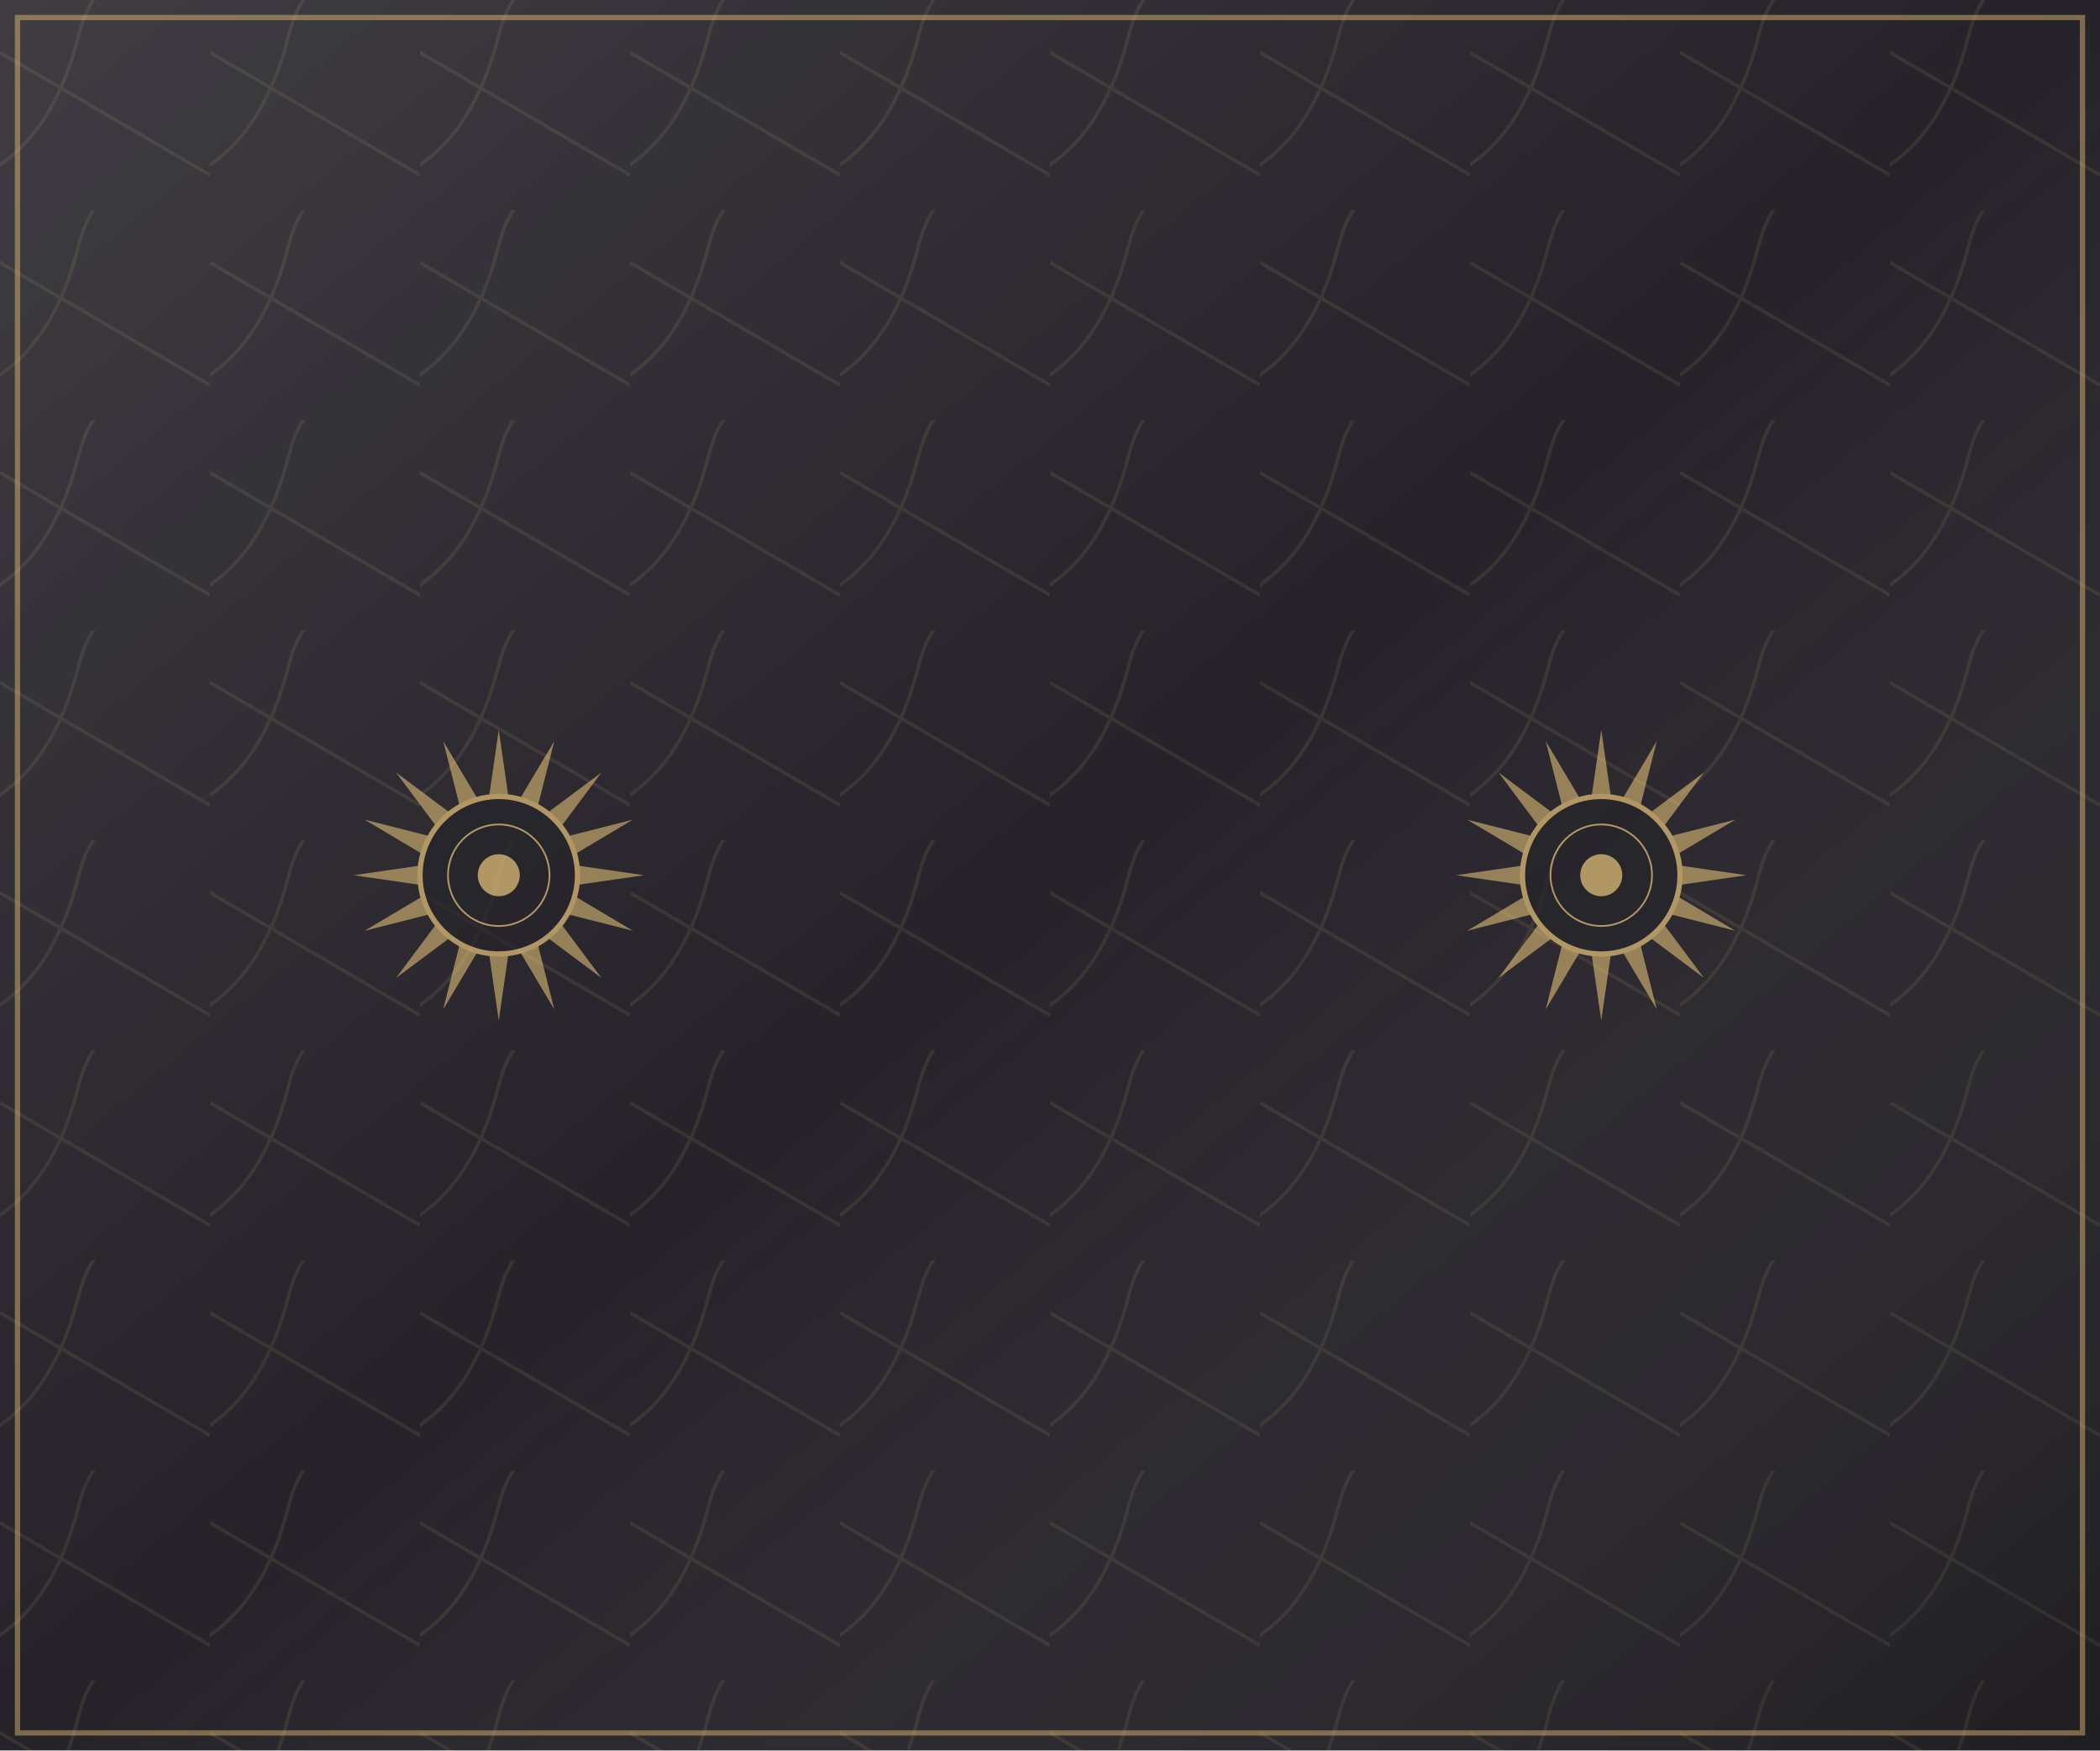
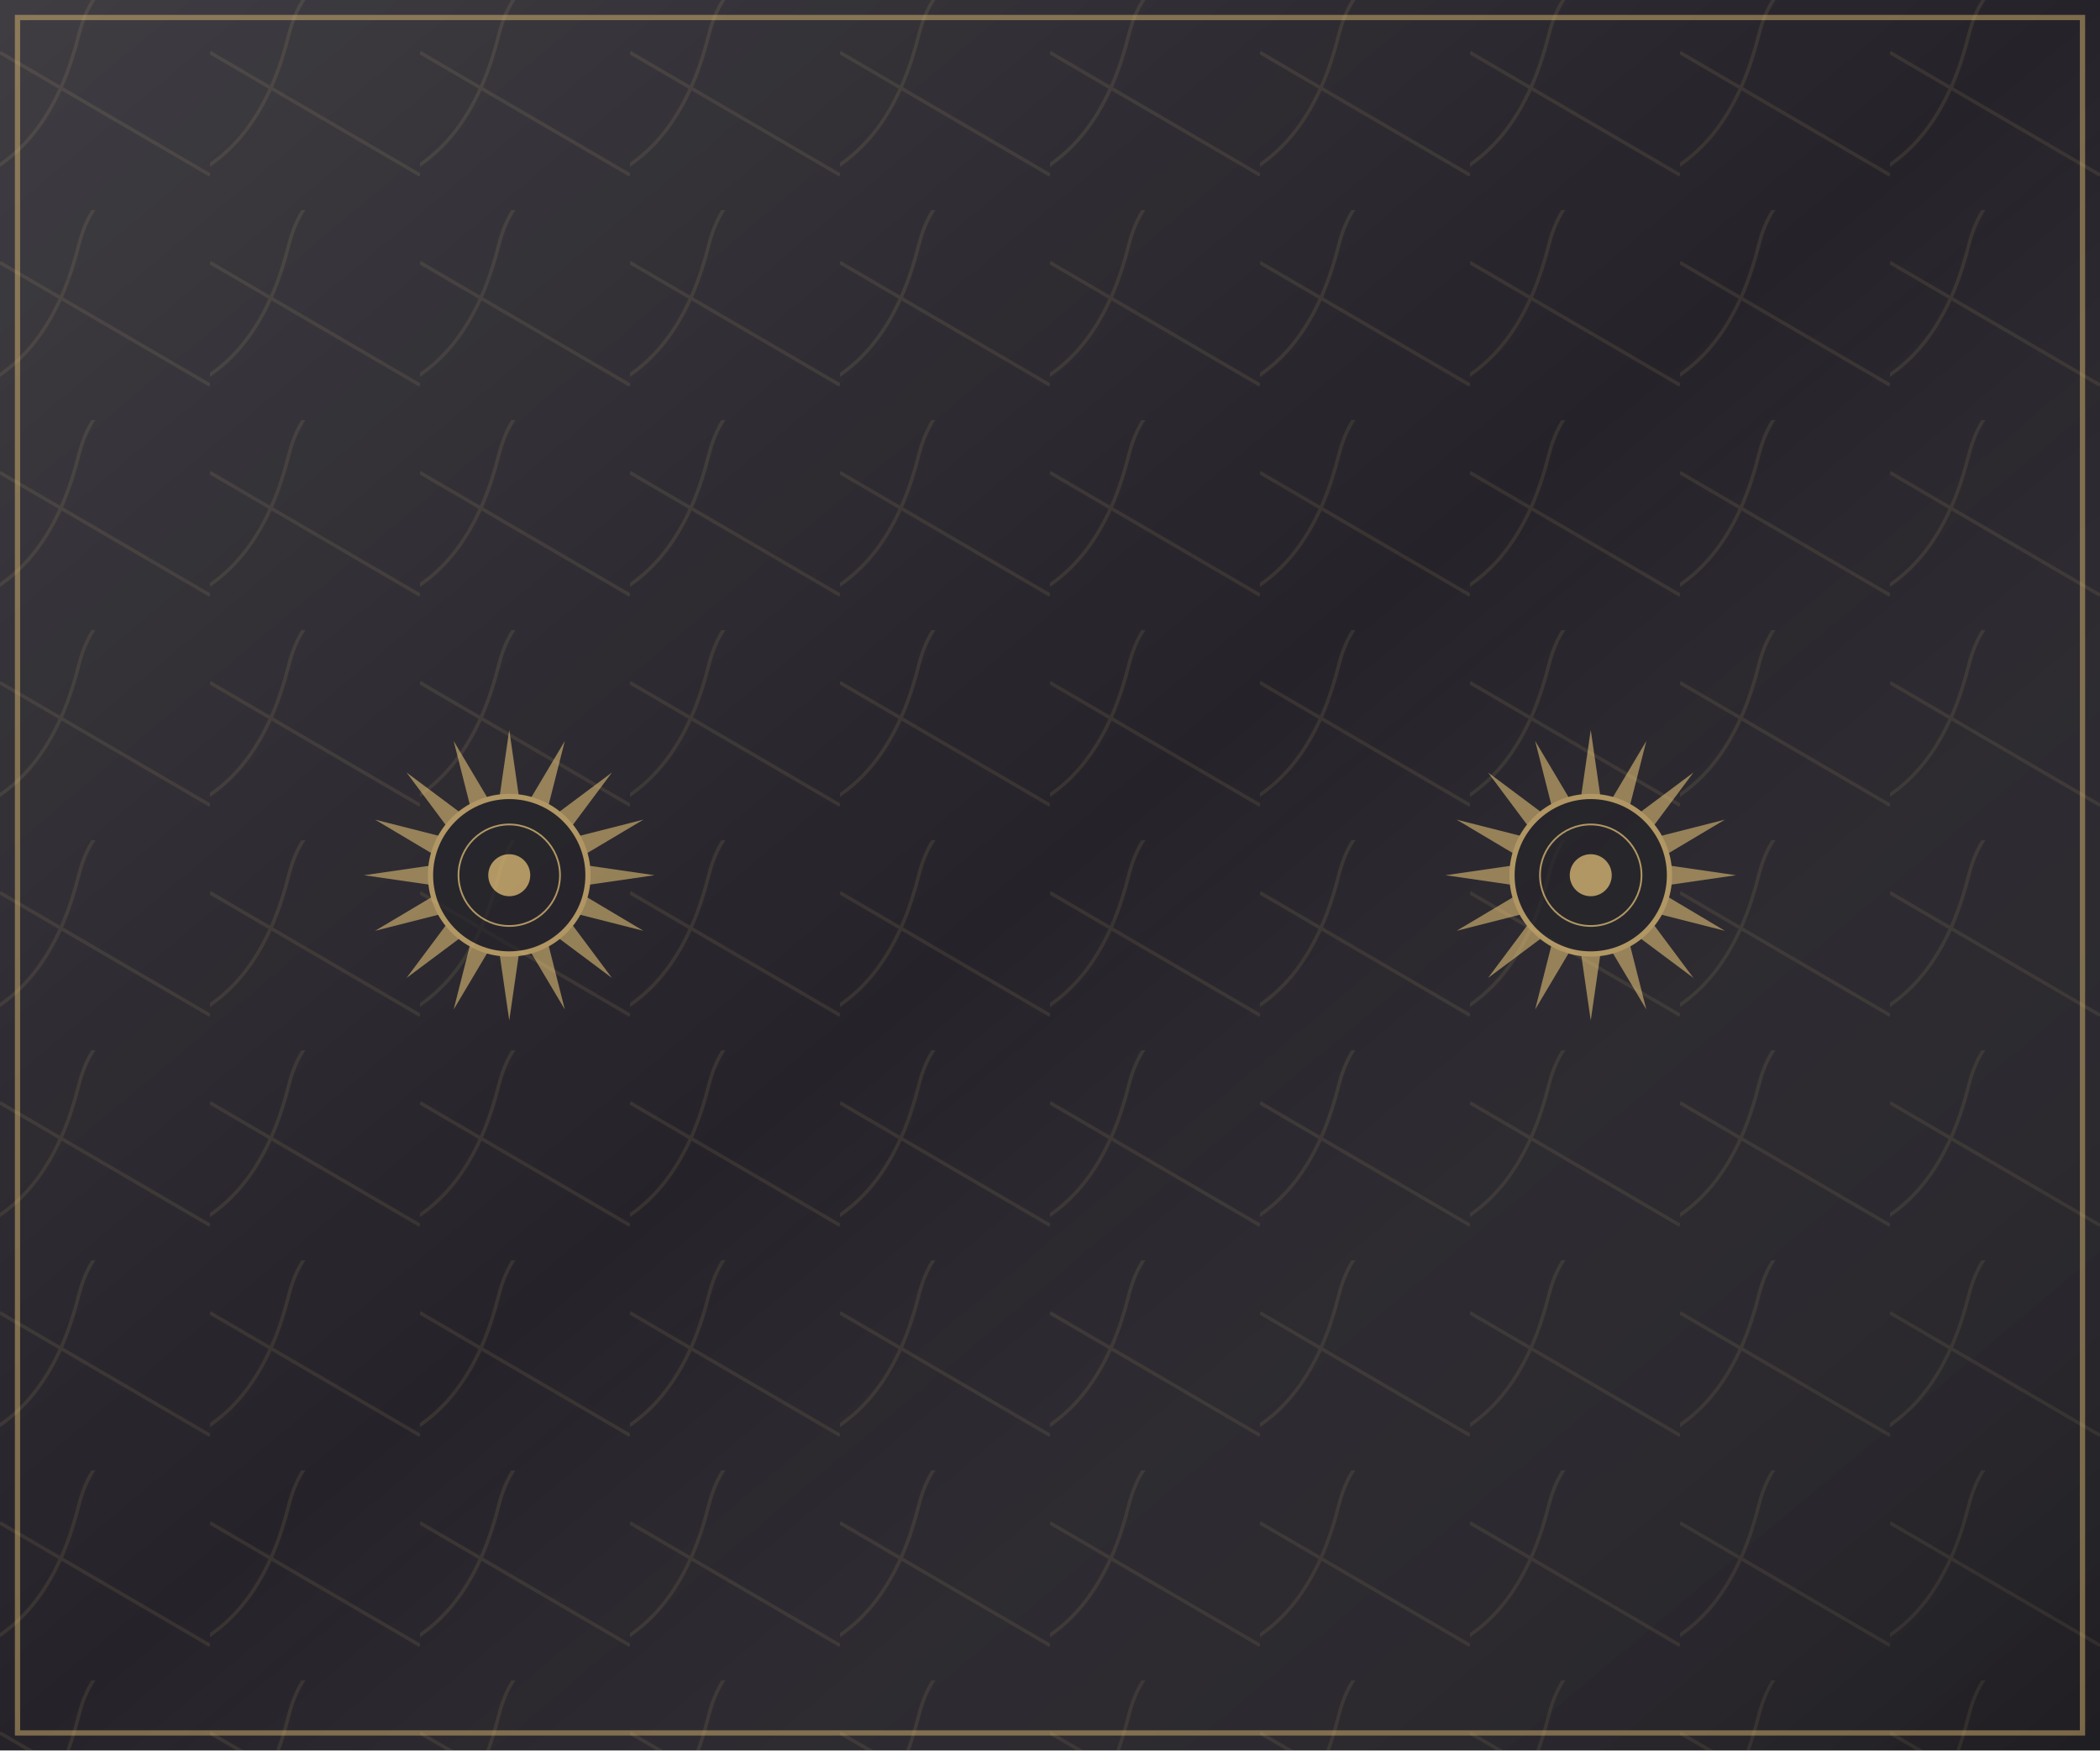
<svg xmlns="http://www.w3.org/2000/svg" viewBox="0 0 1200 1000" preserveAspectRatio="none">
  <defs>
    <pattern id="texture" width="120" height="120" patternUnits="userSpaceOnUse">
      <path d="M-10 100Q30 80 45 20T140-10M0 30L120 100" fill="none" stroke="#e9c579" opacity=".1" stroke-width="2" />
    </pattern>
    <linearGradient id="sheen" x2="1" y2="1">
      <stop stop-color="#fff" stop-opacity=".12" />
      <stop offset=".5" stop-color="#fff" stop-opacity="0" />
      <stop offset="1" stop-color="#000" stop-opacity=".18" />
    </linearGradient>
  </defs>
  <rect width="1200" height="1000" fill="#252329" />
  <rect width="1200" height="1000" fill="url(#texture)" />
  <rect width="1200" height="1000" fill="url(#sheen)" />
  <path d="M10 10H1190V990H10Z" fill="none" stroke="#e9c579" stroke-opacity=".45" stroke-width="3" />
-   <g transform="translate(285 500)" opacity=".7">
+   <g transform="translate(291 500)" opacity=".7">
    <polygon points="0.00,-83.00 6.96,-35.00 31.76,-76.68 19.83,-29.68 58.69,-58.69 29.68,-19.83 76.68,-31.76 35.00,-6.96 83.00,0.00 35.00,6.96 76.68,31.76 29.68,19.83 58.69,58.69 19.83,29.68 31.76,76.68 6.96,35.00 0.00,83.00 -6.96,35.00 -31.76,76.68 -19.83,29.68 -58.69,58.69 -29.68,19.83 -76.68,31.76 -35.00,6.96 -83.00,0.00 -35.00,-6.96 -76.68,-31.76 -29.68,-19.83 -58.69,-58.69 -19.83,-29.68 -31.76,-76.68 -6.96,-35.00" fill="#e9c579" opacity=".8" />
    <circle r="45" fill="#252329" stroke="#e9c579" stroke-width="3" />
    <circle r="29" fill="none" stroke="#e9c579" />
    <circle r="12" fill="#e9c579" />
  </g>
-   <g transform="translate(915 500)" opacity=".7">
+   <g transform="translate(909 500)" opacity=".7">
    <polygon points="0.00,-83.00 6.96,-35.00 31.76,-76.68 19.83,-29.68 58.69,-58.69 29.68,-19.83 76.68,-31.76 35.00,-6.96 83.00,0.00 35.00,6.96 76.68,31.76 29.68,19.83 58.69,58.69 19.83,29.68 31.76,76.68 6.96,35.00 0.00,83.00 -6.96,35.00 -31.76,76.68 -19.83,29.68 -58.69,58.69 -29.68,19.83 -76.68,31.76 -35.00,6.96 -83.00,0.00 -35.00,-6.96 -76.68,-31.76 -29.68,-19.83 -58.69,-58.69 -19.83,-29.68 -31.76,-76.68 -6.96,-35.00" fill="#e9c579" opacity=".8" />
    <circle r="45" fill="#252329" stroke="#e9c579" stroke-width="3" />
    <circle r="29" fill="none" stroke="#e9c579" />
    <circle r="12" fill="#e9c579" />
  </g>
</svg>
